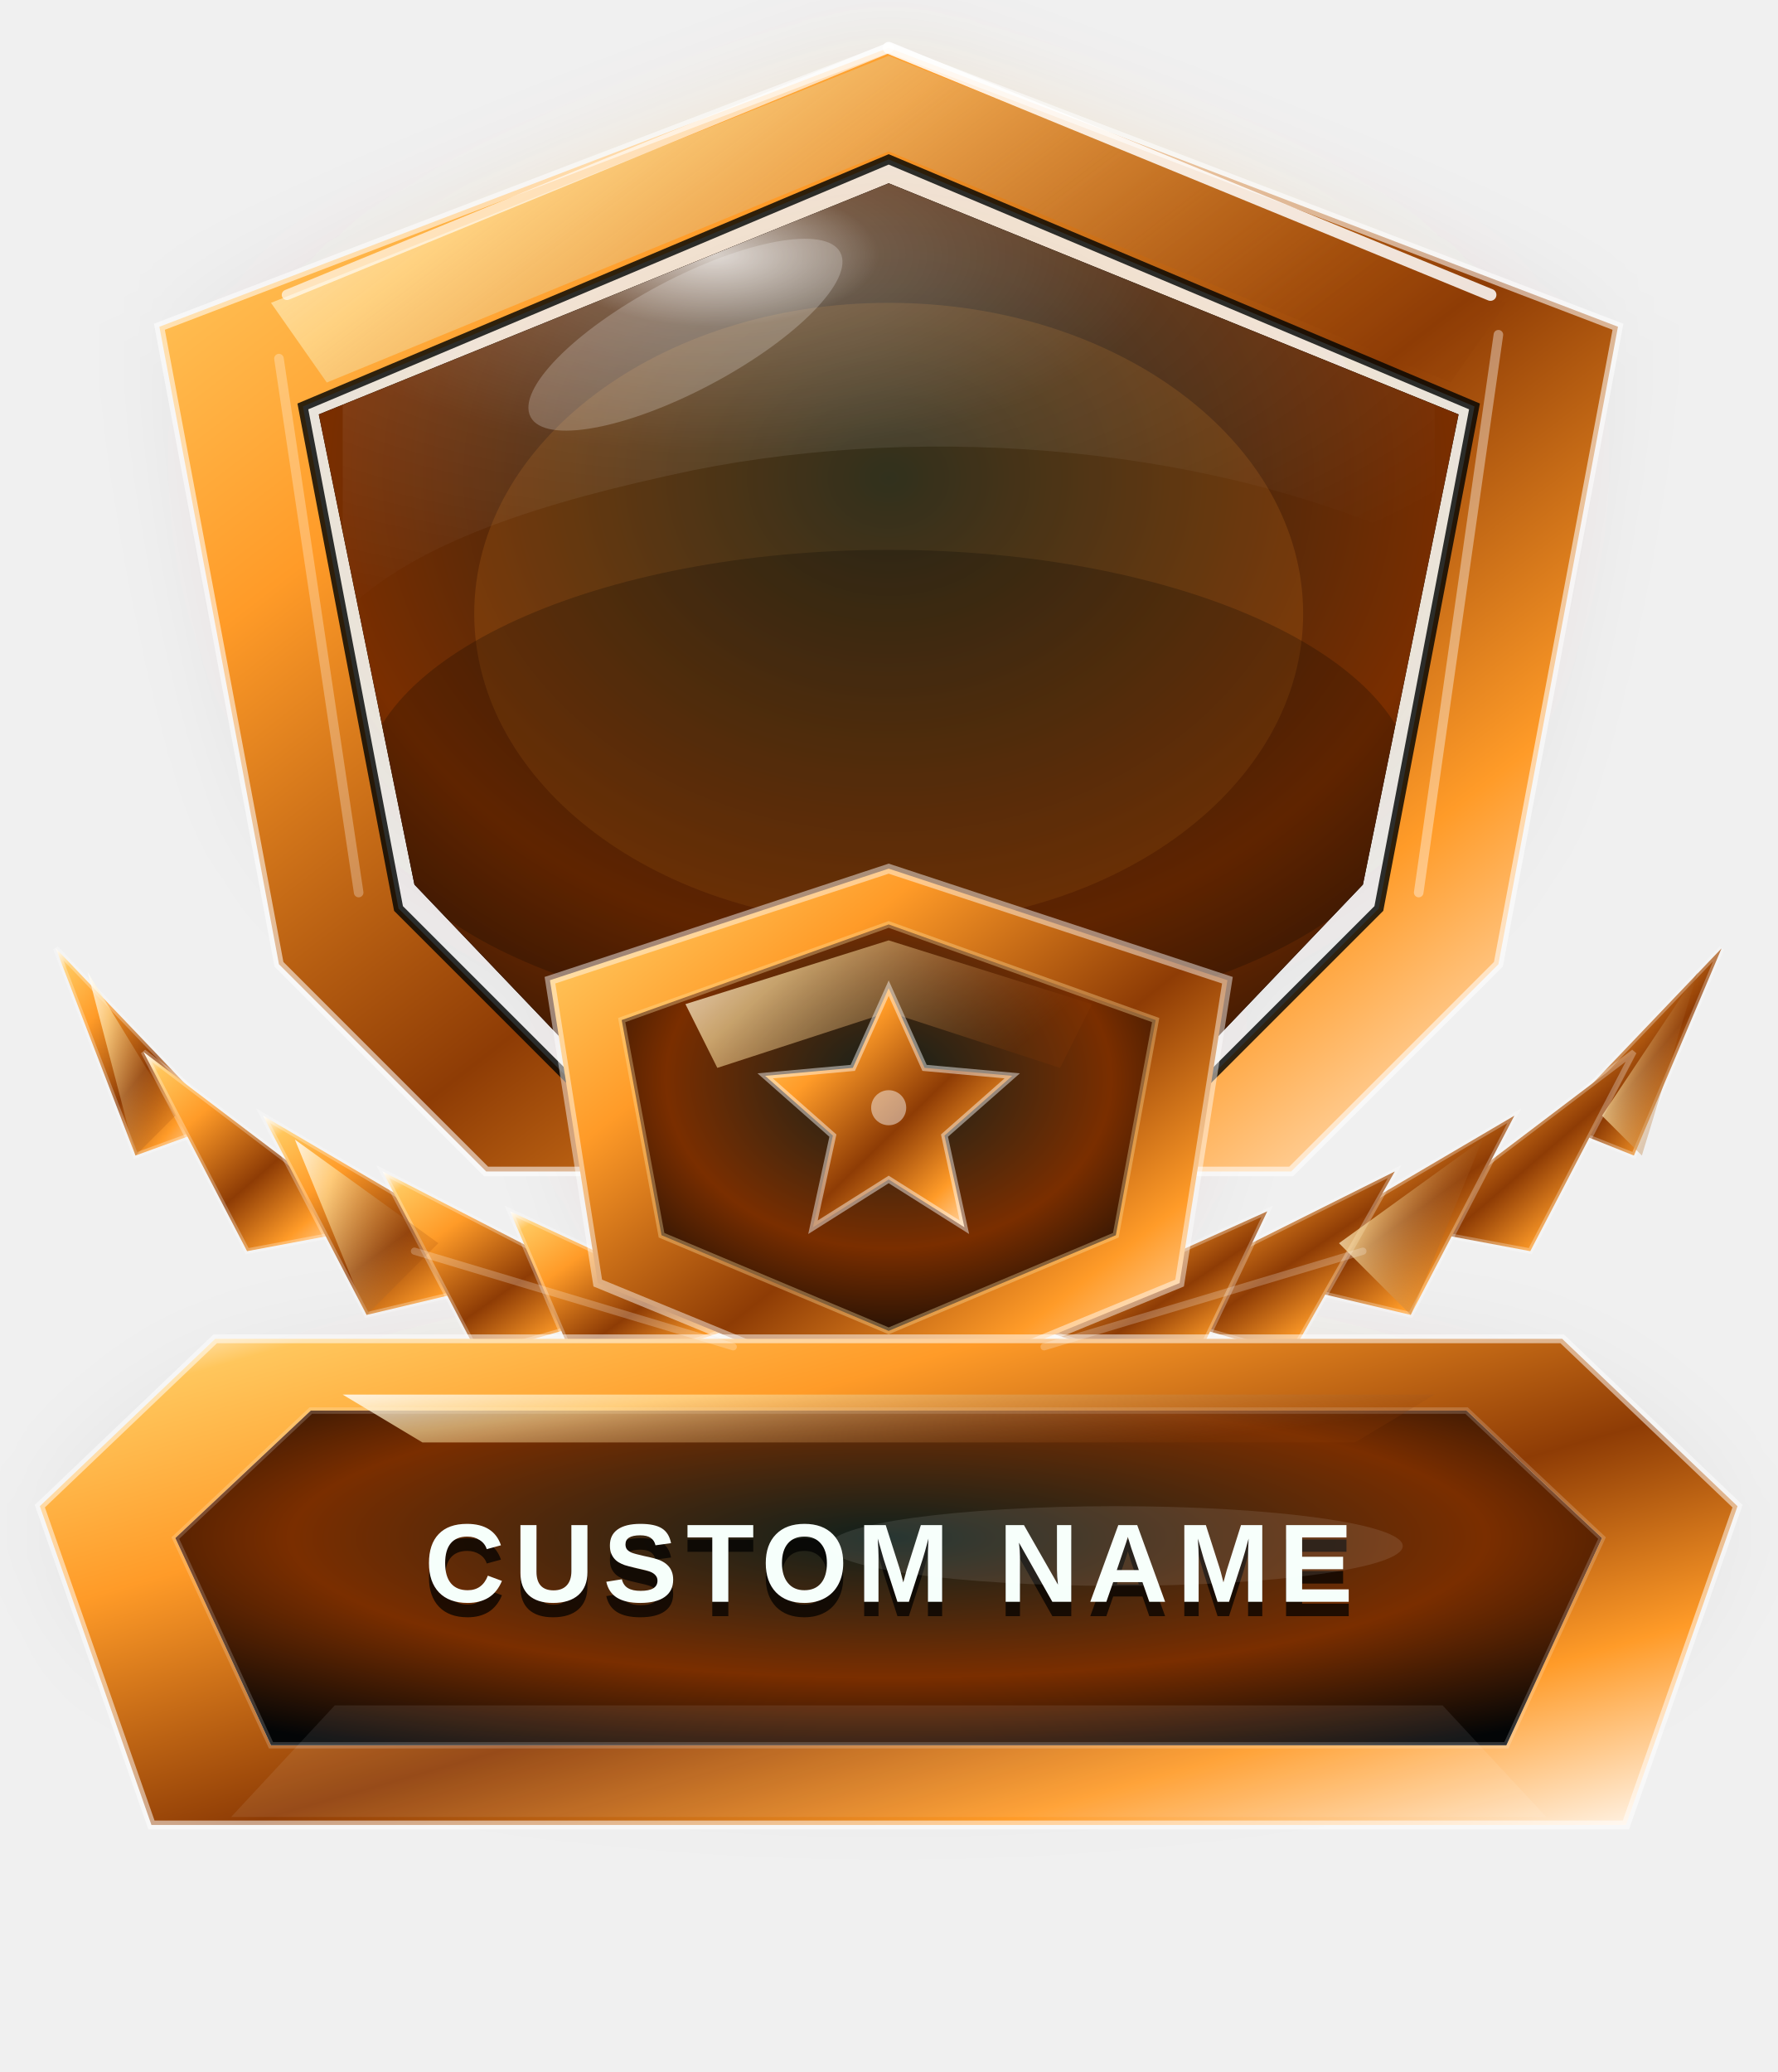
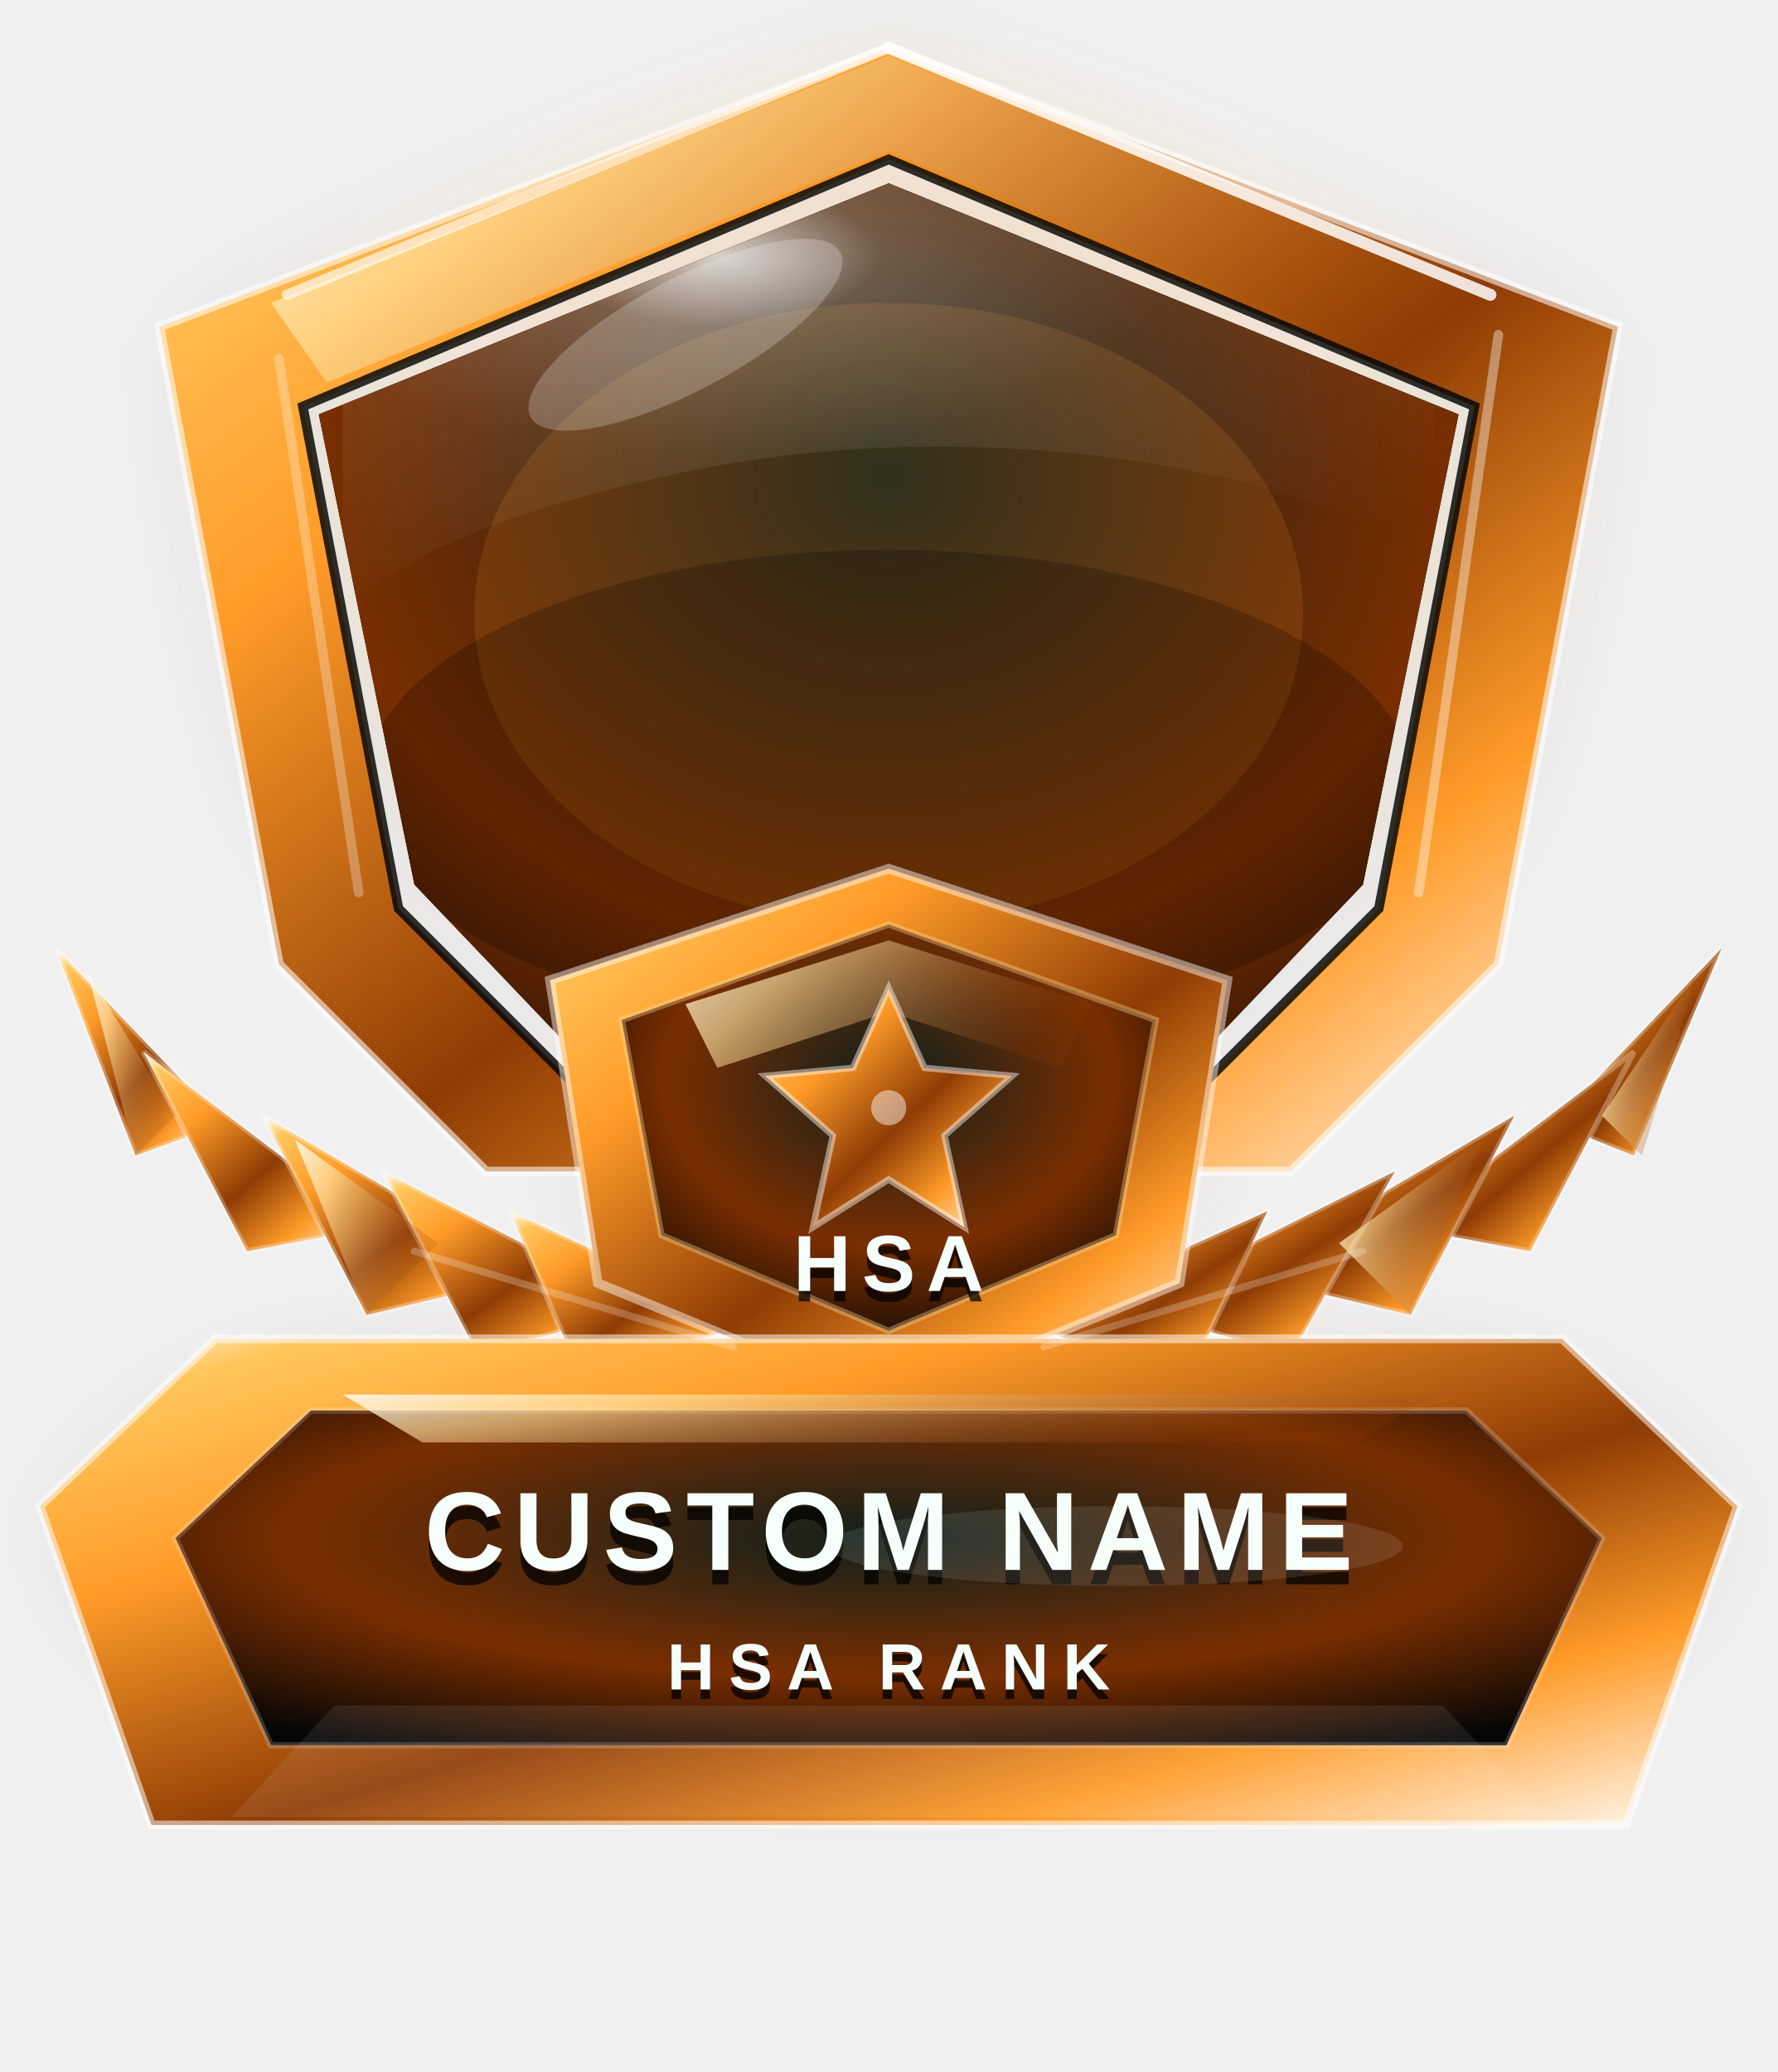
<svg xmlns="http://www.w3.org/2000/svg" viewBox="0 0 223 260" width="223" height="260" role="img" aria-labelledby="badge-hsa-title badge-hsa-desc" data-level="HSA">
  <defs>
    <linearGradient id="badge-hsa-outerMetal" x1="0" y1="0" x2="1" y2="1">
      <stop offset="0" stop-color="#ffffff" />
      <stop offset="0.08" stop-color="#ffc65c" />
      <stop offset="0.28" stop-color="#ff9b28" />
      <stop offset="0.56" stop-color="#8e3c05" />
      <stop offset="0.78" stop-color="#ff9b28" />
      <stop offset="1" stop-color="#ffffff" />
    </linearGradient>
    <linearGradient id="badge-hsa-facetMetal" x1="0" y1="0" x2="1" y2="0.35">
      <stop offset="0" stop-color="#ffffff" stop-opacity="0.82" />
      <stop offset="0.3" stop-color="#ffe5a5" stop-opacity="0.64" />
      <stop offset="1" stop-color="#8e3c05" stop-opacity="0.18" />
    </linearGradient>
    <radialGradient id="badge-hsa-innerPanel" cx="50%" cy="38%" r="72%">
      <stop offset="0" stop-color="#10201c" />
      <stop offset="0.58" stop-color="#7a2e00" />
      <stop offset="1" stop-color="#030506" />
    </radialGradient>
    <radialGradient id="badge-hsa-photoGlow" cx="50%" cy="40%" r="55%">
      <stop offset="0" stop-color="#cf6900" stop-opacity="0.28" />
      <stop offset="0.55" stop-color="#ff9b28" stop-opacity="0.14" />
      <stop offset="1" stop-color="#000000" stop-opacity="0" />
    </radialGradient>
    <radialGradient id="badge-hsa-glassShine" cx="34%" cy="24%" r="84%">
      <stop offset="0" stop-color="#ffffff" stop-opacity="0.78" />
      <stop offset="0.18" stop-color="#ffffff" stop-opacity="0.24" />
      <stop offset="0.5" stop-color="#ffffff" stop-opacity="0.08" />
      <stop offset="1" stop-color="#ffffff" stop-opacity="0" />
    </radialGradient>
    <filter id="badge-hsa-softGlow" x="-30%" y="-30%" width="160%" height="160%">
      <feGaussianBlur stdDeviation="6" />
    </filter>
    <clipPath id="badge-hsa-photoClip">
      <path d="M111.5 23 L183 52 L171 111 L150 133 L128 133 L121 117 L102 117 L95 133 L73 133 L52 111 L40 52 Z" />
    </clipPath>
    <path id="badge-hsa-frameOuter" d="M111.5 6 L203 41 L188 121 L162 147 L137 147 L129 130 L94 130 L86 147 L61 147 L35 121 L20 41 Z" />
    <path id="badge-hsa-frameInner" d="M111.5 20 L185 51 L173 114 L151 136 L128 136 L121 119 L102 119 L95 136 L72 136 L50 114 L38 51 Z" />
    <path id="badge-hsa-nameplateOuter" d="M27 168 L196 168 L218 189 L204 229 L19 229 L5 189 Z" />
    <path id="badge-hsa-nameplateInner" d="M39 177 L184 177 L201 193 L189 219 L34 219 L22 193 Z" />
    <path id="badge-hsa-crestOuter" d="M111.5 109 L154 123 L148 161 L111.5 176 L75 161 L69 123 Z" />
    <path id="badge-hsa-crestInner" d="M111.5 116 L145 128 L140 155 L111.5 167 L83 155 L78 128 Z" />
    <path id="badge-hsa-star" d="M111.5 124 L116 134 L127 135 L118.5 142.5 L121 154 L111.5 148 L102 154 L104.5 142.5 L96 135 L107 134 Z" />
    <path id="badge-hsa-leafLeft1" d="M7 119 L28 141 L17 145 Z" />
    <path id="badge-hsa-leafLeft2" d="M18 132 L47 154 L31 157 Z" />
    <path id="badge-hsa-leafLeft3" d="M33 140 L67 160 L46 165 Z" />
    <path id="badge-hsa-leafLeft4" d="M48 147 L81 164 L60 170 Z" />
    <path id="badge-hsa-leafLeft5" d="M64 152 L94 166 L73 173 Z" />
    <path id="badge-hsa-leafRight1" d="M216 119 L205 145 L195 141 Z" />
    <path id="badge-hsa-leafRight2" d="M205 132 L192 157 L176 154 Z" />
    <path id="badge-hsa-leafRight3" d="M190 140 L177 165 L156 160 Z" />
    <path id="badge-hsa-leafRight4" d="M175 147 L162 170 L141 164 Z" />
    <path id="badge-hsa-leafRight5" d="M159 152 L149 173 L128 166 Z" />
  </defs>
  <g id="badge-hsa-glowGroup" filter="url(#badge-hsa-softGlow)">
    <use href="#badge-hsa-frameOuter" fill="url(#badge-hsa-photoGlow)" />
    <use href="#badge-hsa-nameplateOuter" fill="url(#badge-hsa-photoGlow)" />
    <use href="#badge-hsa-crestOuter" fill="url(#badge-hsa-photoGlow)" />
  </g>
  <g id="badge-hsa-photoAreaGroup">
    <image aria-hidden="true" focusable="false" data-portrait-slot="true" id="badge-hsa-portraitImage" href="" x="28" y="8" width="167" height="138" preserveAspectRatio="xMidYMid slice" clip-path="url(#badge-hsa-photoClip)" />
    <g clip-path="url(#badge-hsa-photoClip)">
      <rect x="26" y="6" width="171" height="142" fill="#000000" />
      <rect x="26" y="6" width="171" height="142" fill="url(#badge-hsa-innerPanel)" />
      <ellipse cx="111.5" cy="77" rx="52" ry="39" fill="#ff9b28" fill-opacity="0.14" />
      <ellipse cx="111.5" cy="99" rx="66" ry="30" fill="#000000" fill-opacity="0.22" />
      <path d="M43 28 C79 13 120 14 180 35 L180 69 C153 56 117 53 87 59 C68 63 52 68 43 77 Z" fill="url(#badge-hsa-glassShine)" />
    </g>
  </g>
  <g id="badge-hsa-frameGroup">
    <path d="M111.5 6 L203 41 L188 121 L162 147 L137 147 L129 130 L94 130 L86 147 L61 147 L35 121 L20 41 Z M111.5 20 L185 51 L173 114 L151 136 L128 136 L121 119 L102 119 L95 136 L72 136 L50 114 L38 51 Z" fill="url(#badge-hsa-outerMetal)" fill-rule="evenodd" />
    <use href="#badge-hsa-frameOuter" fill="none" stroke="#ffffff" stroke-opacity="0.56" stroke-width="1.2" />
    <use href="#badge-hsa-frameInner" fill="none" stroke="#020403" stroke-opacity="0.82" stroke-width="1.2" />
    <path d="M111.5 7 L189 38 L182 48 L111.5 19 L41 48 L34 38 Z" fill="url(#badge-hsa-facetMetal)" />
    <path d="M35 45 L45 112" stroke="#ffffff" stroke-opacity="0.28" stroke-width="1.2" stroke-linecap="round" />
    <path d="M188 42 L178 112" stroke="#ffffff" stroke-opacity="0.38" stroke-width="1.2" stroke-linecap="round" />
    <path d="M73 139 L95 139" stroke="#ffffff" stroke-opacity="0.18" stroke-width="1.1" stroke-linecap="round" />
    <path d="M128 139 L150 139" stroke="#ffffff" stroke-opacity="0.18" stroke-width="1.1" stroke-linecap="round" />
  </g>
  <g id="badge-hsa-laurelsGroup">
    <g fill="url(#badge-hsa-outerMetal)" stroke="#ffffff" stroke-opacity="0.28" stroke-width="0.7">
      <use href="#badge-hsa-leafLeft1" />
      <use href="#badge-hsa-leafLeft2" />
      <use href="#badge-hsa-leafLeft3" />
      <use href="#badge-hsa-leafLeft4" />
      <use href="#badge-hsa-leafLeft5" />
      <use href="#badge-hsa-leafRight1" />
      <use href="#badge-hsa-leafRight2" />
      <use href="#badge-hsa-leafRight3" />
      <use href="#badge-hsa-leafRight4" />
      <use href="#badge-hsa-leafRight5" />
    </g>
    <g fill="url(#badge-hsa-facetMetal)">
      <path d="M11 122 L22 140 L17 145 Z" />
      <path d="M213 122 L206 145 L201 140 Z" />
      <path d="M37 143 L55 156 L46 165 Z" />
      <path d="M186 143 L177 165 L168 156 Z" />
    </g>
  </g>
  <g id="badge-hsa-crestGroup">
    <path d="M111.5 109 L154 123 L148 161 L111.5 176 L75 161 L69 123 Z" fill="url(#badge-hsa-outerMetal)" />
    <use href="#badge-hsa-crestOuter" fill="none" stroke="#ffffff" stroke-opacity="0.46" stroke-width="1.2" />
    <use href="#badge-hsa-crestInner" fill="url(#badge-hsa-innerPanel)" />
    <use href="#badge-hsa-crestInner" fill="none" stroke="#ffe5a5" stroke-opacity="0.34" stroke-width="0.8" />
    <path d="M86 126 L111.5 118 L137 126 L133 134 L111.5 127 L90 134 Z" fill="url(#badge-hsa-facetMetal)" />
    <use href="#badge-hsa-star" fill="url(#badge-hsa-outerMetal)" />
    <use href="#badge-hsa-star" fill="none" stroke="#ffffff" stroke-opacity="0.45" stroke-width="0.8" />
    <circle cx="111.5" cy="139" r="2.2" fill="#ffffff" fill-opacity="0.46" />
  </g>
+   <g id="badge-hsa-rankGroup">
+     <text id="badge-hsa-rankShadow" data-rank-code-slot="true" x="111.5" y="162" text-anchor="middle" font-family="'Orbitron', 'Montserrat', 'Arial', sans-serif" font-size="10" font-weight="800" letter-spacing="1.4" fill="#000000" fill-opacity="0.72" transform="translate(0 1.3)">HSA</text>
+     <text id="badge-hsa-rankText" data-rank-code-slot="true" x="111.5" y="162" text-anchor="middle" font-family="'Orbitron', 'Montserrat', 'Arial', sans-serif" font-size="10" font-weight="800" letter-spacing="1.4" fill="#f6fffb">HSA</text>
+   </g>
  <g id="badge-hsa-nameplateGroup">
    <path d="M27 168 L196 168 L218 189 L204 229 L19 229 L5 189 Z M39 177 L184 177 L201 193 L189 219 L34 219 L22 193 Z" fill="url(#badge-hsa-outerMetal)" fill-rule="evenodd" />
    <use href="#badge-hsa-nameplateOuter" fill="none" stroke="#ffffff" stroke-opacity="0.52" stroke-width="1.1" />
    <use href="#badge-hsa-nameplateInner" fill="url(#badge-hsa-innerPanel)" />
    <use href="#badge-hsa-nameplateInner" fill="none" stroke="#ffffff" stroke-opacity="0.18" stroke-width="0.8" />
    <path d="M43 175 L180 175 L170 181 L53 181 Z" fill="url(#badge-hsa-facetMetal)" />
    <path d="M29 228 L42 214 L181 214 L194 228 Z" fill="#ffffff" fill-opacity="0.08" />
  </g>
  <g id="badge-hsa-labelGroup">
-     <text id="badge-hsa-labelShadow" data-name-slot="true" x="111.5" y="201" text-anchor="middle" font-family="'Orbitron', 'Montserrat', 'Arial', sans-serif" font-size="14" font-weight="700" letter-spacing="1.1" fill="#000000" fill-opacity="0.72" transform="translate(0 1.8)">CUSTOM NAME</text>
-     <text id="badge-hsa-labelText" data-name-slot="true" x="111.5" y="201" text-anchor="middle" font-family="'Orbitron', 'Montserrat', 'Arial', sans-serif" font-size="14" font-weight="700" letter-spacing="1.1" fill="#f6fffb">CUSTOM NAME</text>
+     <text id="badge-hsa-labelShadow" data-name-slot="true" x="111.5" y="197" text-anchor="middle" font-family="'Orbitron', 'Montserrat', 'Arial', sans-serif" font-size="14" font-weight="700" letter-spacing="1.1" fill="#000000" fill-opacity="0.72" transform="translate(0 1.8)">CUSTOM NAME</text>
+     <text id="badge-hsa-labelText" data-name-slot="true" x="111.5" y="197" text-anchor="middle" font-family="'Orbitron', 'Montserrat', 'Arial', sans-serif" font-size="14" font-weight="700" letter-spacing="1.1" fill="#f6fffb">CUSTOM NAME</text>
+     <text id="badge-hsa-rankTitleShadow" data-rank-slot="true" x="111.5" y="212" text-anchor="middle" font-family="'Orbitron', 'Montserrat', 'Arial', sans-serif" font-size="8.2" font-weight="700" letter-spacing="1.8" fill="#000000" fill-opacity="0.74" transform="translate(0 1.2)">HSA RANK</text>
+     <text id="badge-hsa-rankTitleText" data-rank-slot="true" x="111.5" y="212" text-anchor="middle" font-family="'Orbitron', 'Montserrat', 'Arial', sans-serif" font-size="8.2" font-weight="700" letter-spacing="1.8" fill="#f6fffb">HSA RANK</text>
  </g>
  <g id="badge-hsa-highlightsGroup" pointer-events="none">
    <path d="M111.5 6 L187 37" stroke="#ffffff" stroke-opacity="0.85" stroke-width="1.5" stroke-linecap="round" />
    <path d="M111.5 6 L36 37" stroke="#ffffff" stroke-opacity="0.64" stroke-width="1.3" stroke-linecap="round" />
    <path d="M52 157 L92 169" stroke="#ffffff" stroke-opacity="0.23" stroke-width="0.9" stroke-linecap="round" />
    <path d="M171 157 L131 169" stroke="#ffffff" stroke-opacity="0.23" stroke-width="0.9" stroke-linecap="round" />
    <ellipse cx="86" cy="42" rx="22" ry="7" transform="rotate(-28 86 42)" fill="#ffffff" fill-opacity="0.22" />
    <ellipse cx="140" cy="194" rx="36" ry="5" fill="#ffffff" fill-opacity="0.1" />
  </g>
</svg>
